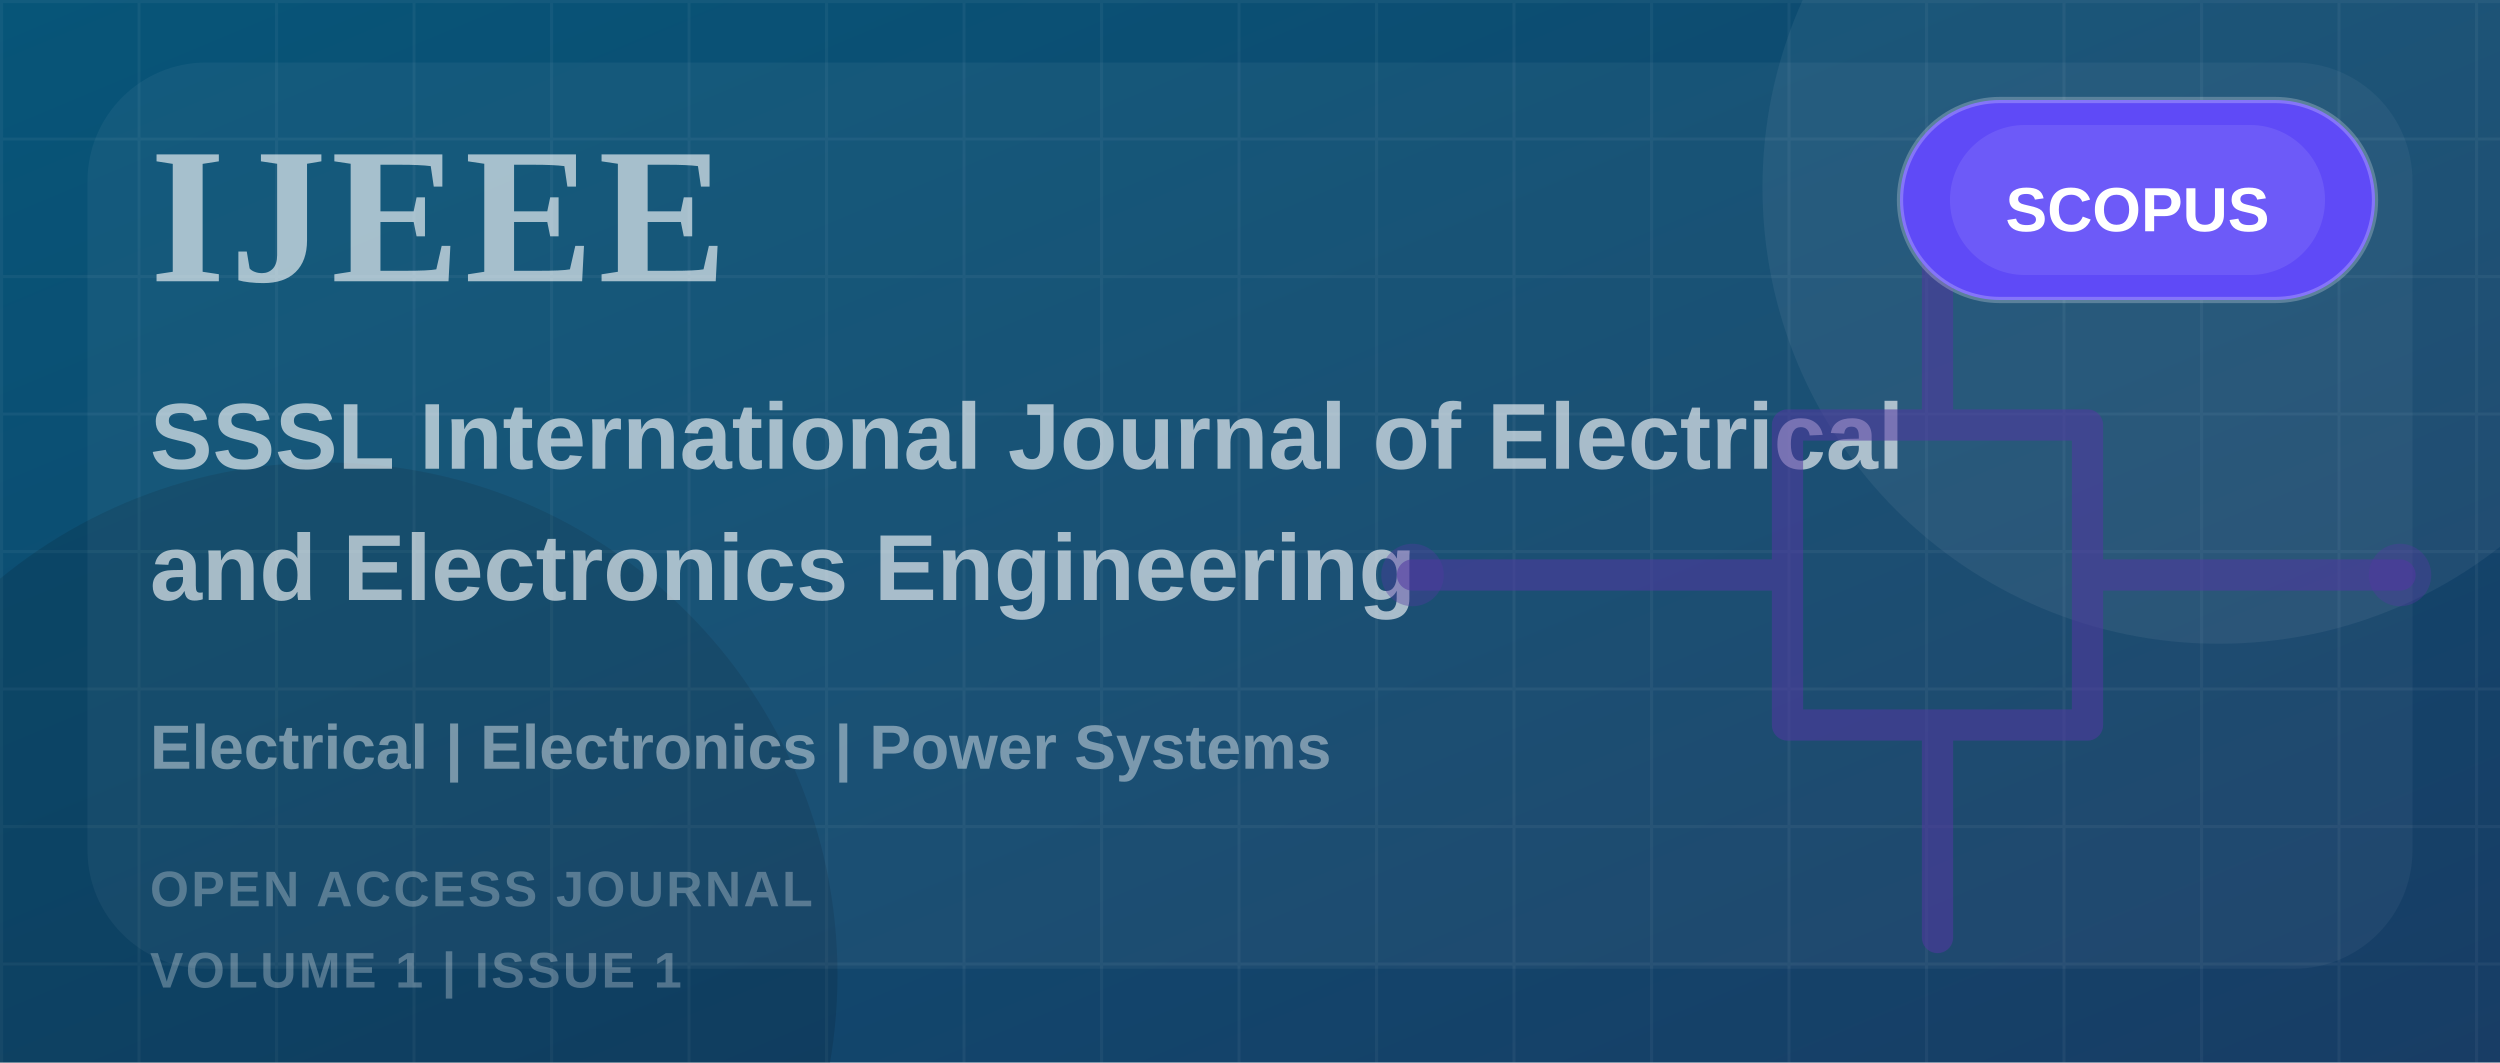
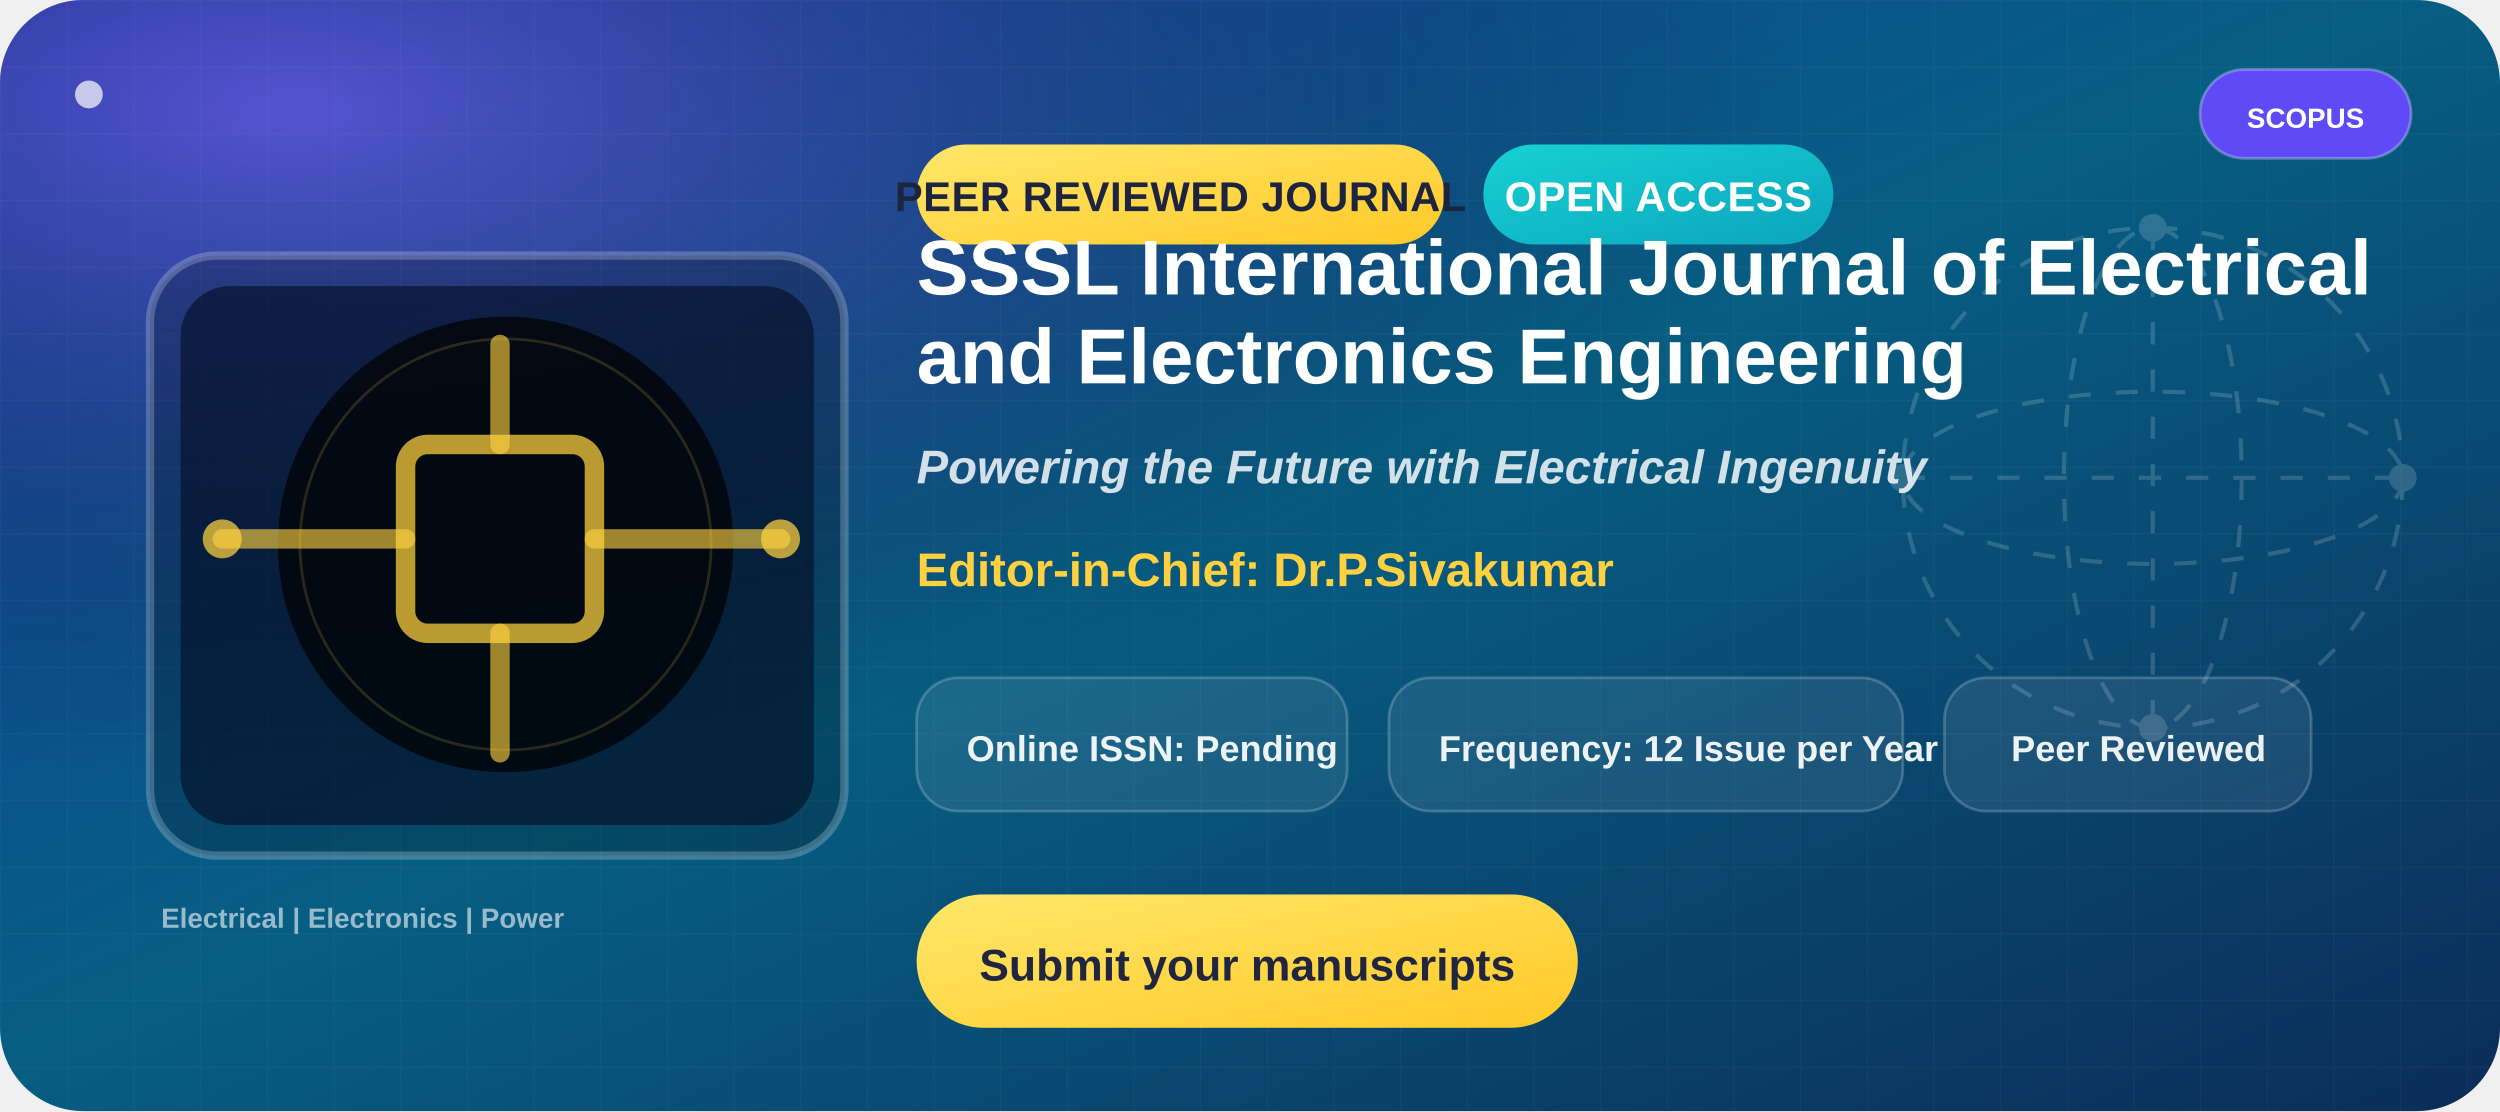
- <svg xmlns="http://www.w3.org/2000/svg" viewBox="0 0 400 170" role="img" aria-labelledby="title-IJEEE desc-IJEEE">
+ <svg xmlns="http://www.w3.org/2000/svg" viewBox="0 0 900 400" role="img" aria-labelledby="title-IJEEE desc-IJEEE">
  <defs>
-     <linearGradient id="journalBanner3" x1="0%" y1="0%" x2="100%" y2="100%">
-       <stop offset="0%" stop-color="#075578" />
-       <stop offset="100%" stop-color="#183d65" />
+     <linearGradient id="bg3" x1="0%" y1="0%" x2="100%" y2="100%">
+       <stop offset="0%" stop-color="#123ba0" />
+       <stop offset="48%" stop-color="#075e83" />
+       <stop offset="100%" stop-color="#0b2c58" />
    </linearGradient>
-     <pattern id="grid3" width="22" height="22" patternUnits="userSpaceOnUse">
-       <path d="M22 0H0V22" fill="none" stroke="#ffffff" stroke-opacity="0.045" stroke-width="1" />
+     <radialGradient id="glow3" cx="12%" cy="10%" r="60%">
+       <stop offset="0%" stop-color="#8d63ff" stop-opacity="0.55" />
+       <stop offset="100%" stop-color="#000000" stop-opacity="0" />
+     </radialGradient>
+     <linearGradient id="gold3" x1="0%" y1="0%" x2="100%" y2="100%">
+       <stop offset="0%" stop-color="#ffe76a" />
+       <stop offset="100%" stop-color="#ffc928" />
+     </linearGradient>
+     <linearGradient id="cyan3" x1="0%" y1="0%" x2="100%" y2="100%">
+       <stop offset="0%" stop-color="#17d1d3" />
+       <stop offset="100%" stop-color="#0ba5bd" />
+     </linearGradient>
+     <pattern id="grid3" width="24" height="24" patternUnits="userSpaceOnUse">
+       <path d="M24 0H0V24" fill="none" stroke="#ffffff" stroke-opacity="0.035" stroke-width="1" />
    </pattern>
-     <style>
-       .code { font-family: Georgia, 'Times New Roman', serif; font-size: 31px; font-weight: 800; letter-spacing: 0.7px; fill: rgba(255,255,255,0.62); }
-       .title { font-family: 'Outfit', 'Segoe UI', Arial, sans-serif; font-size: 15px; font-weight: 800; fill: rgba(255,255,255,0.62); }
-       .subject { font-family: 'Poppins', 'Segoe UI', Arial, sans-serif; font-size: 10px; font-weight: 700; fill: rgba(255,255,255,0.42); }
-       .meta { font-family: 'Poppins', 'Segoe UI', Arial, sans-serif; font-size: 8px; font-weight: 800; fill: rgba(255,255,255,0.28); letter-spacing: 0.4px; }
-     </style>
+     <style>.pill{font-family:'Outfit','Segoe UI',Arial,sans-serif;font-weight:900;font-size:15px;letter-spacing:.2px}.title{font-family:'Outfit','Segoe UI',Arial,sans-serif;font-weight:900;font-size:28px;fill:#fff;letter-spacing:0}.tagline{font-family:'Outfit','Segoe UI',Arial,sans-serif;font-style:italic;font-weight:800;font-size:17px;fill:rgba(255,255,255,.82)}.editor{font-family:'Outfit','Segoe UI',Arial,sans-serif;font-weight:900;font-size:17px;fill:#ffd140}.chip{font-family:'Outfit','Segoe UI',Arial,sans-serif;font-size:13px;font-weight:800;fill:rgba(255,255,255,.92)}.small{font-family:'Poppins','Segoe UI',Arial,sans-serif;font-size:10px;font-weight:800;fill:rgba(255,255,255,.58)}</style>
  </defs>
-   <rect width="400" height="170" fill="url(#journalBanner3)" />
-   <rect width="400" height="170" fill="url(#grid3)" />
-   <circle cx="355" cy="30" r="73" fill="#ffffff" opacity="0.055" />
-   <circle cx="52" cy="156" r="82" fill="#000000" opacity="0.11" />
-   <rect x="14" y="10" width="372" height="145" rx="19" fill="#ffffff" opacity="0.045" />
-   <text x="24" y="45" class="code">IJEEE</text>
-   <text x="24" y="75" class="title">SSSL International Journal of Electrical</text>
-   <text x="24" y="96" class="title">and Electronics Engineering</text>
-   <text x="24" y="123" class="subject">Electrical | Electronics | Power Systems</text>
-   <text x="24" y="145" class="meta">OPEN ACCESS JOURNAL</text>
-   <text x="24" y="158" class="meta">VOLUME 1 | ISSUE 1</text>
-   <path d="M286 68h48v48h-48zM310 68V42M310 116v34M286 92h-32M334 92h32M254 92h-28M366 92h18" fill="none" stroke="#5137a0" stroke-width="5" stroke-linecap="round" stroke-linejoin="round" opacity="0.56" />
-   <circle cx="226" cy="92" r="5" fill="#5137a0" opacity="0.38" />
-   <circle cx="384" cy="92" r="5" fill="#5137a0" opacity="0.38" />
-   <g transform="translate(304 16)">
-     <rect width="76" height="32" rx="16" fill="#5f4af7" stroke="#ffffff" stroke-opacity="0.24" />
-     <rect x="8" y="4" width="60" height="24" rx="12" fill="#ffffff" opacity="0.09" />
-     <text x="38" y="21" text-anchor="middle" font-family="Poppins, Arial" font-size="10" font-weight="900" fill="#ffffff">SCOPUS</text>
+   <rect width="900" height="400" rx="30" fill="url(#bg3)" />
+   <rect width="900" height="400" rx="30" fill="url(#glow3)" />
+   <rect width="900" height="400" rx="30" fill="url(#grid3)" />
+   <circle cx="32" cy="34" r="5" fill="#fff" opacity=".7" />
+   <g opacity=".16" transform="translate(675 64)">
+     <circle cx="100" cy="108" r="90" fill="none" stroke="#fff" stroke-width="1.5" stroke-dasharray="8 9" />
+     <ellipse cx="100" cy="108" rx="90" ry="31" fill="none" stroke="#fff" stroke-width="1.5" stroke-dasharray="8 9" />
+     <ellipse cx="100" cy="108" rx="32" ry="90" fill="none" stroke="#fff" stroke-width="1.5" stroke-dasharray="8 9" />
+     <path d="M10 108h180M100 18v180" stroke="#fff" stroke-width="1.5" stroke-dasharray="8 9" />
+     <circle cx="100" cy="18" r="5" fill="#fff" />
+     <circle cx="100" cy="198" r="5" fill="#fff" />
+     <circle cx="10" cy="108" r="5" fill="#fff" />
+     <circle cx="190" cy="108" r="5" fill="#fff" />
+   </g>
+   <g transform="translate(54 92)">
+     <rect x="0" y="0" width="250" height="216" rx="24" fill="rgba(0,0,0,.22)" stroke="rgba(255,255,255,.22)" stroke-width="3" />
+     <rect x="11" y="11" width="228" height="194" rx="18" fill="rgba(4,15,38,.64)" />
+     <g transform="translate(6 6)">
+       <circle cx="122" cy="98" r="82" fill="#000" opacity=".7" />
+       <circle cx="122" cy="98" r="74" fill="none" stroke="#ffd23f" stroke-opacity=".16" />
+       <rect x="86" y="62" width="68" height="68" rx="8" fill="none" stroke="#ffd23f" stroke-linecap="round" stroke-linejoin="round" stroke-width="7" opacity="0.72" />
+       <path d="M120 62V26M120 130v43M86 96H43M154 96h45M43 96H20M199 96h22" fill="none" stroke="#ffd23f" stroke-linecap="round" stroke-linejoin="round" stroke-width="7" opacity="0.62" />
+       <circle cx="20" cy="96" r="7" fill="#ffd23f" opacity="0.72" />
+       <circle cx="221" cy="96" r="7" fill="#ffd23f" opacity="0.72" />
+     </g>
+   </g>
+   <g transform="translate(330 52)">
+     <rect x="0" y="0" width="190" height="36" rx="18" fill="url(#gold3)" />
+     <text x="95" y="24" text-anchor="middle" class="pill" fill="#1d2440">PEER REVIEWED JOURNAL</text>
+     <rect x="204" y="0" width="126" height="36" rx="18" fill="url(#cyan3)" />
+     <text x="267" y="24" text-anchor="middle" class="pill" fill="#fff">OPEN ACCESS</text>
+   </g>
+   <text x="330" y="106" class="title">SSSL International Journal of Electrical</text>
+   <text x="330" y="138" class="title">and Electronics Engineering</text>
+   <text x="330" y="174" class="tagline">Powering the Future with Electrical Ingenuity</text>
+   <text x="330" y="211" class="editor">Editor-in-Chief: Dr.P.Sivakumar</text>
+   <g transform="translate(330 244)">
+     <rect x="0" y="0" width="155" height="48" rx="15" fill="rgba(255,255,255,.08)" stroke="rgba(255,255,255,.20)" />
+     <text x="18" y="30" class="chip">Online ISSN: Pending</text>
+     <rect x="170" y="0" width="185" height="48" rx="15" fill="rgba(255,255,255,.08)" stroke="rgba(255,255,255,.20)" />
+     <text x="188" y="30" class="chip">Frequency: 12 Issue per Year</text>
+     <rect x="370" y="0" width="132" height="48" rx="15" fill="rgba(255,255,255,.08)" stroke="rgba(255,255,255,.20)" />
+     <text x="394" y="30" class="chip">Peer Reviewed</text>
+   </g>
+   <g transform="translate(330 322)">
+     <rect x="0" y="0" width="238" height="48" rx="24" fill="url(#gold3)" />
+     <text x="119" y="31" text-anchor="middle" font-family="Outfit,Arial" font-size="16" font-weight="900" fill="#20263f">Submit your manuscripts</text>
+   </g>
+   <text x="58" y="334" class="small">Electrical | Electronics | Power</text>
+   <g transform="translate(792 25)">
+     <rect width="76" height="32" rx="16" fill="#5f4af7" stroke="rgba(255,255,255,.28)" />
+     <text x="38" y="21" text-anchor="middle" font-family="Poppins,Arial" font-size="10" font-weight="900" fill="#fff">SCOPUS</text>
  </g>
</svg>
